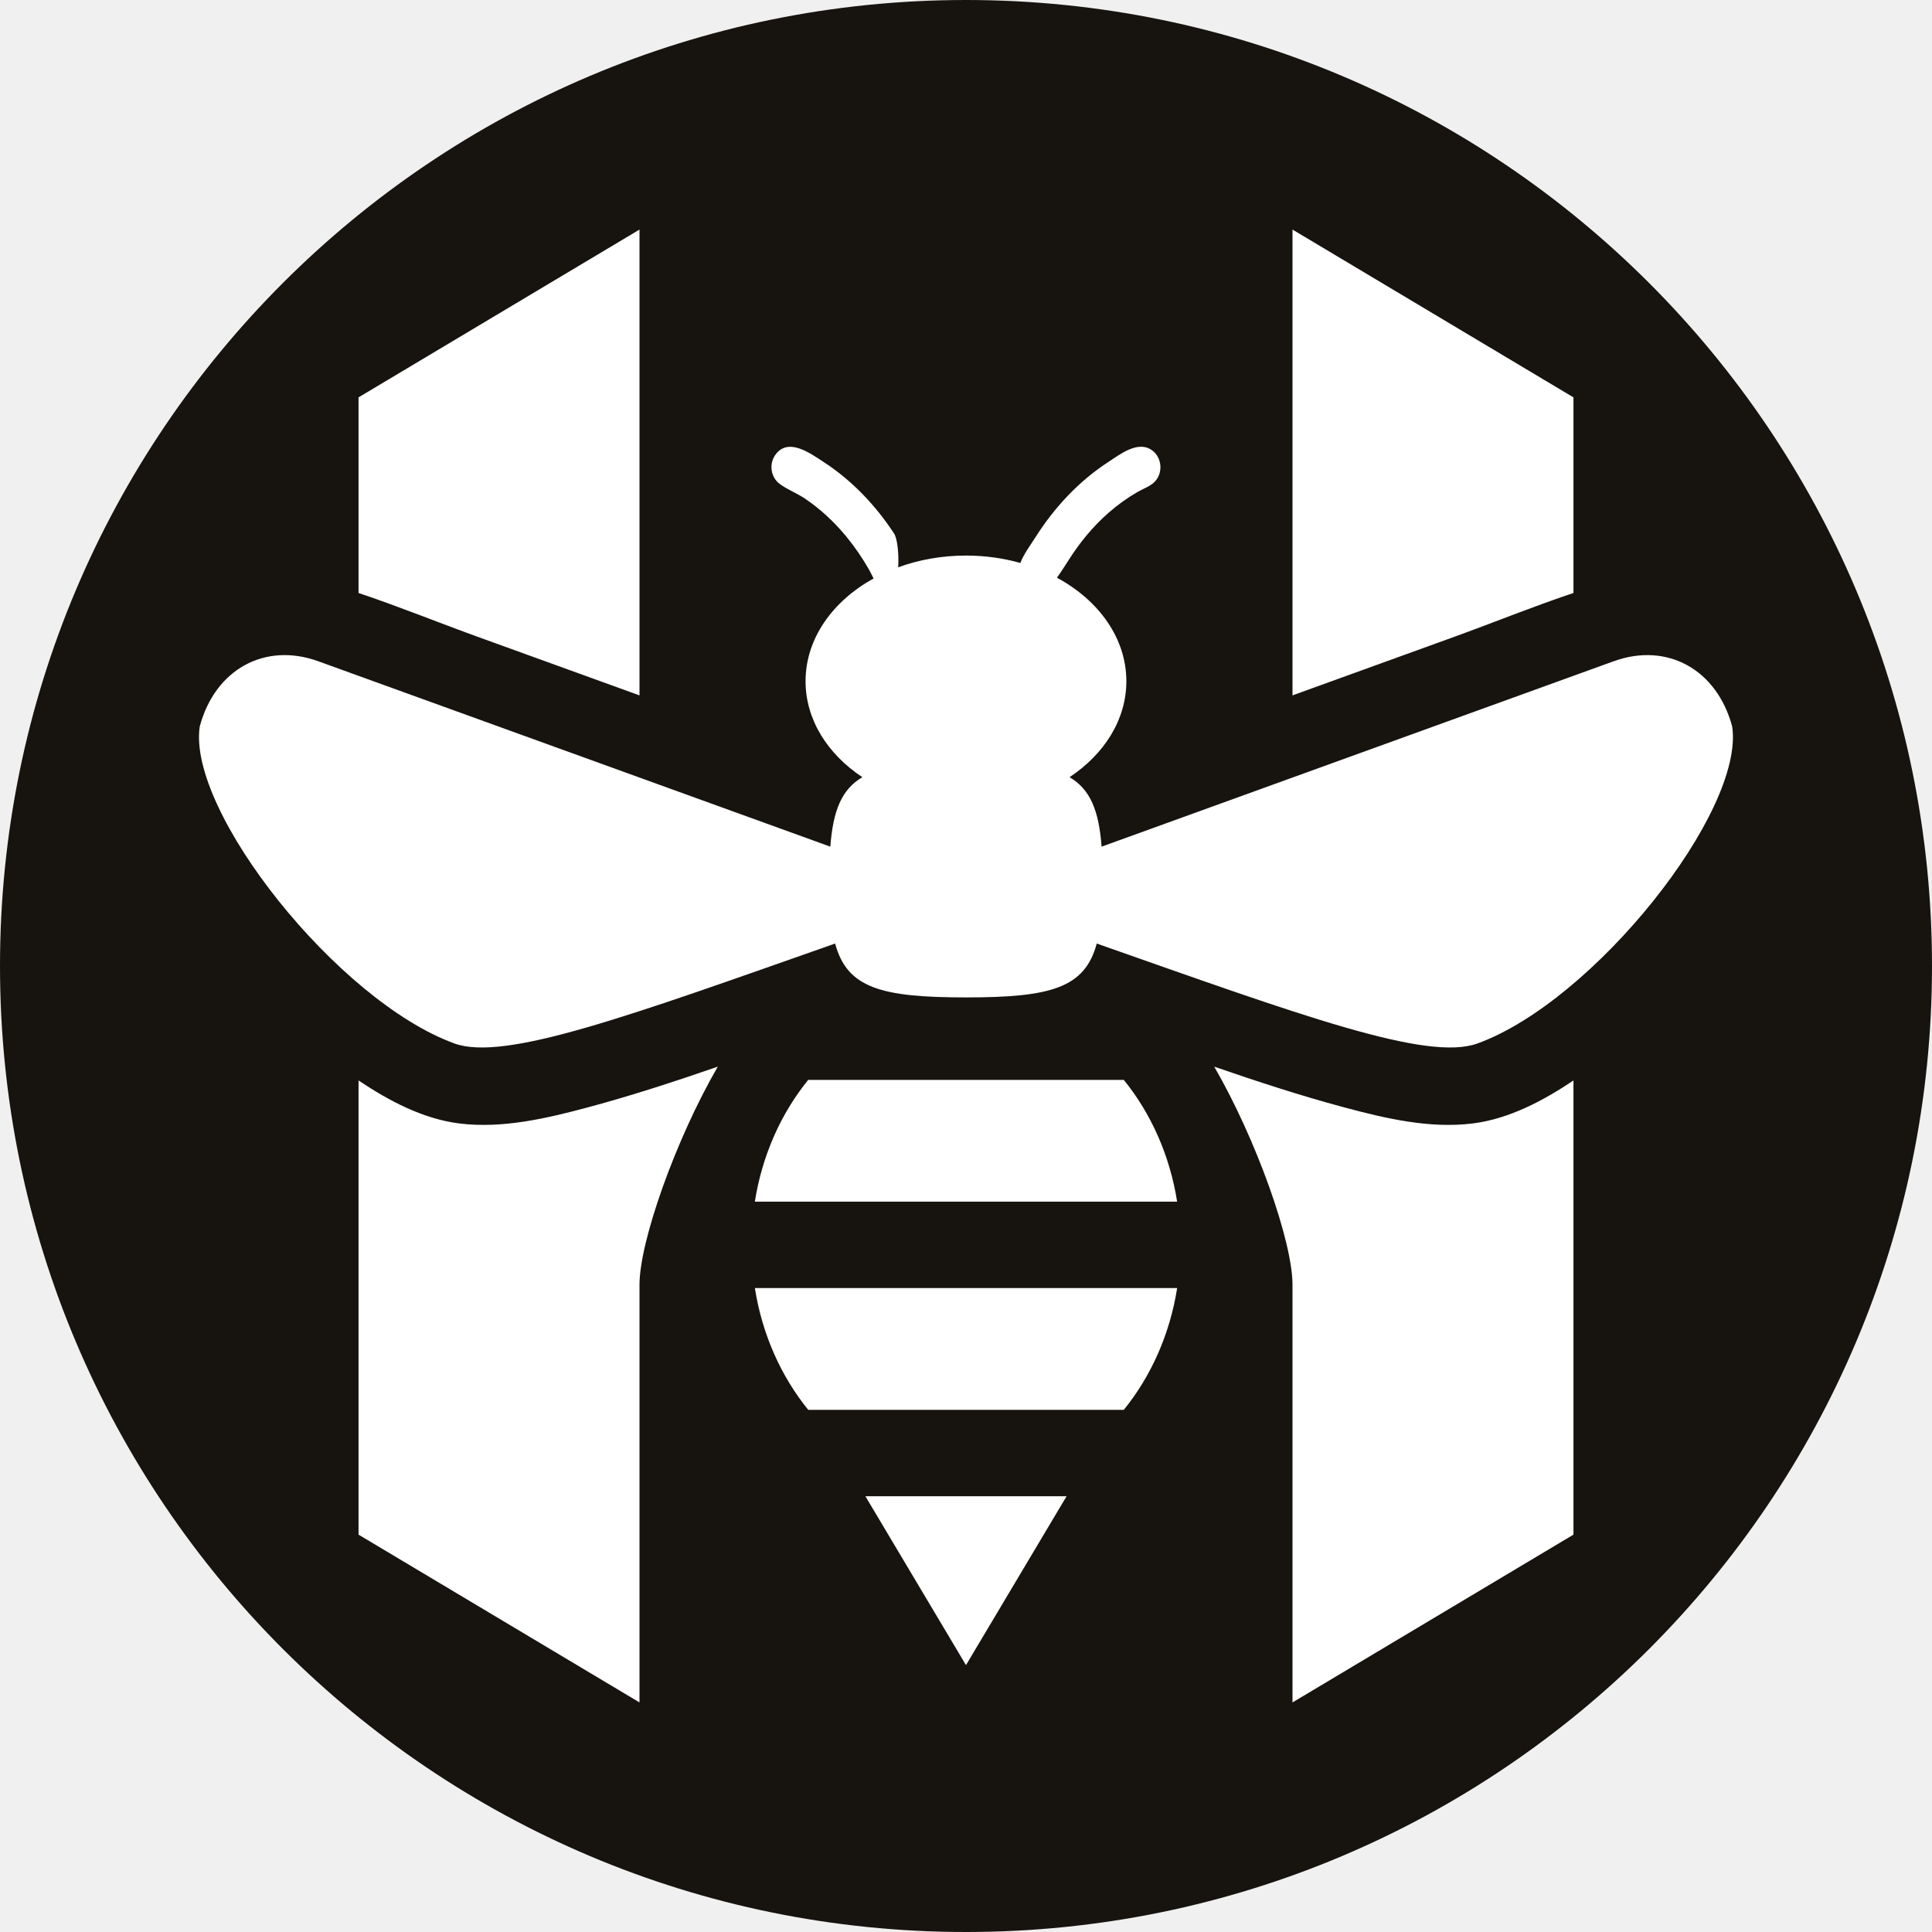
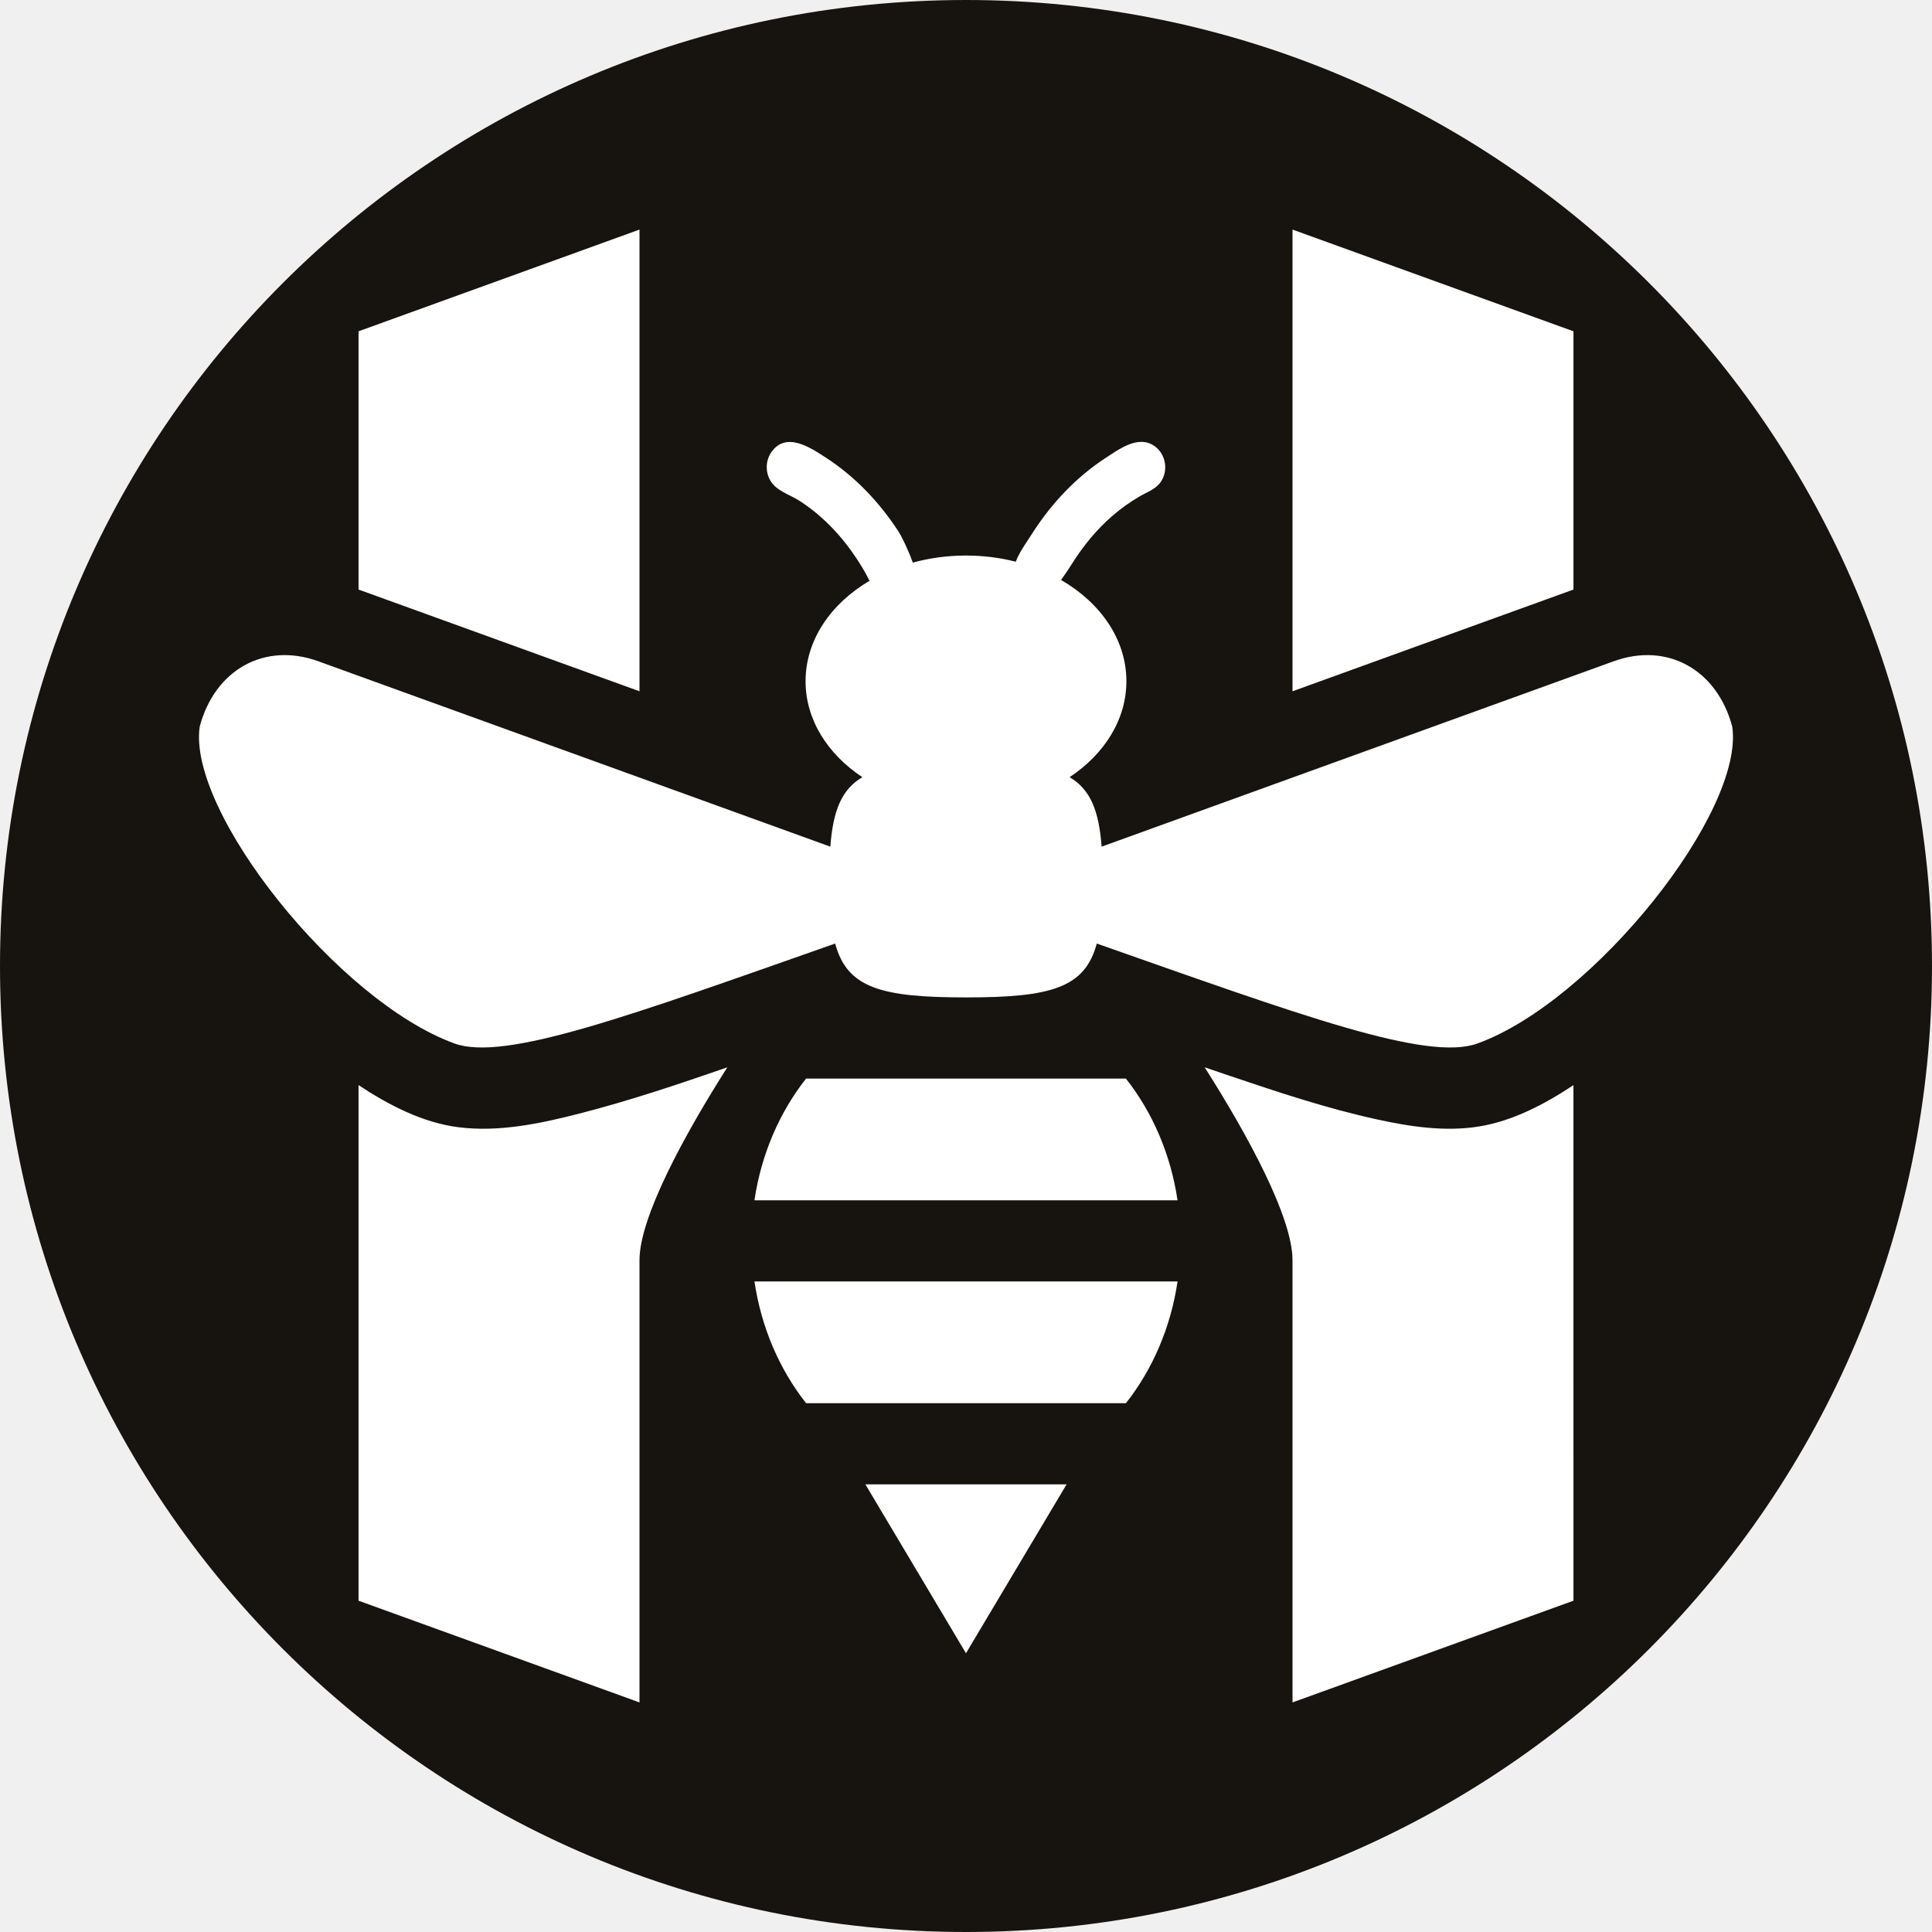
<svg xmlns="http://www.w3.org/2000/svg" viewBox="-500 -500 1000 1000" role="img" aria-label="HIVE">
  <circle r="500" fill="#171410" />
-   <path fill="#ffffff" d="M-169,381.17l-145.42,-86.85l0,-235.07c15.72,10.55 33.41,19.88 52,22.23c22.38,2.82 45.41,-2.6 66.92,-8.37c22.6,-6.06 44.87,-13.37 67.02,-21.01c-21.79,37.62 -40.52,90.44 -40.52,112.9l0,12.88l0,0zM-314.42,-294.32l145.42,-86.85l0,241.1c-27.86,-10.09 -55.72,-20.17 -83.58,-30.26c-20.56,-7.44 -41.05,-15.77 -61.84,-22.75zM169,-381.17l145.42,86.85v101.24c-20.79,6.97 -41.28,15.3 -61.84,22.75c-27.86,10.09 -55.72,20.17 -83.58,30.26zM314.42,294.32l-145.42,86.85v-203.29l0,0v-12.88c0,-22.46 -18.73,-75.28 -40.52,-112.9c22.14,7.64 44.42,14.94 67.02,21.01c21.51,5.77 44.55,11.2 66.92,8.37c18.59,-2.35 36.27,-11.67 52,-22.23zM-264.74,40.11c-60.28,-21.83 -138.41,-120.12 -131.88,-164.06c7.88,-29.45 33.57,-43.84 61.39,-33.77l265.01,95.95c1.39,-18.59 5.79,-29.61 16.58,-35.96c-17.98,-11.93 -29.4,-29.75 -29.4,-49.67c0,-21.98 13.91,-41.41 35.21,-53.19c-0.84,-1.62 -1.6,-3.27 -2.45,-4.74c-3.43,-5.94 -7.29,-11.62 -11.62,-16.89c-6.19,-7.54 -13.35,-14.22 -21.35,-19.64c-4.17,-2.82 -9.08,-4.66 -13.11,-7.61c-4.59,-3.35 -5.72,-10.12 -2.48,-14.87c6.59,-9.67 18.28,-1 25.2,3.5c14.55,9.47 26.79,22.31 36.42,37c1.66,2.53 2.56,10.39 2.12,17.48c10.66,-3.9 22.55,-6.08 35.09,-6.08c9.88,0 19.36,1.35 28.14,3.83c1.82,-4.75 5.43,-9.53 7.87,-13.38c9.82,-15.45 22.45,-28.98 37.61,-38.85c6.16,-4.01 15.39,-11.33 22.65,-6.11c5.19,3.73 5.88,11.65 1.43,16.28c-2.35,2.45 -5.96,3.61 -8.84,5.27c-5.3,3.06 -10.31,6.66 -14.95,10.71c-8.03,7.01 -14.91,15.35 -20.67,24.42c-1.3,2.04 -3.67,5.79 -6.16,9.29c21.71,11.73 35.93,31.36 35.93,53.58c0,19.91 -11.42,37.73 -29.4,49.67c10.79,6.35 15.19,17.37 16.58,35.96l265.01,-95.95c27.82,-10.07 53.51,4.32 61.39,33.77c6.54,43.94 -71.6,142.23 -131.88,164.06c-26.15,9.47 -91.24,-14.55 -197.02,-51.73c-6.2,22.98 -23.68,27.88 -67.71,27.88c-44.03,0 -61.51,-4.9 -67.71,-27.88c-105.78,37.18 -170.87,61.2 -197.02,51.73zM-109.29,121.97c3.8,-24.07 13.61,-45.77 27.61,-63.02h163.35c14,17.25 23.82,38.95 27.61,63.02zM109.29,166.7c-3.8,24.07 -13.61,45.77 -27.61,63.02l-163.35,0c-14,-17.25 -23.82,-38.95 -27.61,-63.02zM-52.08,274.44h104.15l-52.08,87.42z" />
+   <path fill="#ffffff" d="M-169,381.17l-145.42,-52.65l0,-266.87c15.71,10.41 33.29,19.48 51.75,21.81c21.04,2.66 42.61,-1.95 62.92,-7.17c25.77,-6.63 51.06,-15.12 76.21,-23.84c-22.5,35.38 -45.46,77.68 -45.46,99.85l0,15l0,0zM-314.42,-328.52l145.42,-52.65l0,238.97c-33.74,-12.22 -67.47,-24.43 -101.21,-36.65c-12.68,-4.59 -25.35,-9.18 -38.03,-13.77c-2.07,-0.75 -4.12,-1.49 -6.18,-2.2zM169,-381.17l145.42,52.65l0,133.68c-2.06,0.73 -4.11,1.48 -6.18,2.23c-13.15,4.76 -26.29,9.52 -39.44,14.28c-33.27,12.05 -66.53,24.09 -99.8,36.14zM314.42,328.52l-145.42,52.65v-213.86l0,0v-15c0,-22.18 -22.98,-64.5 -45.48,-99.88c4.39,1.51 8.78,3 13.18,4.49c25.06,8.47 50.32,16.87 76.19,22.52c17.17,3.75 35.22,6.46 52.73,3.61c17.38,-2.83 33.92,-11.51 48.79,-21.38zM-264.74,40.11c-60.28,-21.83 -138.41,-120.12 -131.88,-164.06c7.88,-29.45 33.57,-43.84 61.39,-33.77l265.01,95.95c1.39,-18.59 5.79,-29.61 16.58,-35.96c-17.98,-11.93 -29.4,-29.75 -29.4,-49.67c0,-21.25 13,-40.11 33.1,-51.98c-0.82,-1.57 -1.59,-3.17 -2.45,-4.64c-3.94,-6.82 -8.46,-13.3 -13.62,-19.2c-5.86,-6.69 -12.54,-12.6 -19.93,-17.41c-4.24,-2.76 -10.01,-4.58 -13.53,-8.25c-4.31,-4.49 -4.9,-11.75 -1.37,-16.93c7.6,-11.14 20.31,-2.53 28.51,2.81c14.84,9.66 27.32,22.75 37.14,37.72c2.12,3.23 5.45,10.3 7.65,16.49c8.62,-2.37 17.88,-3.66 27.53,-3.66c8.99,0 17.66,1.12 25.77,3.19c1.88,-5.03 5.58,-10.02 8.2,-14.14c10.01,-15.76 22.89,-29.54 38.36,-39.6c7.17,-4.67 17.03,-12.04 25.36,-6.04c5.71,4.11 7.17,12.48 3.2,18.39c-2.58,3.84 -7.02,5.28 -10.81,7.47c-5.17,2.98 -10.05,6.48 -14.57,10.43c-7.85,6.85 -14.57,15 -20.2,23.87c-1.23,1.94 -3.56,5.55 -6.11,9.07c20.52,11.84 33.83,30.91 33.83,52.41c0,19.91 -11.42,37.73 -29.4,49.67c10.79,6.35 15.19,17.37 16.58,35.96l265.01,-95.95c27.82,-10.07 53.51,4.32 61.39,33.77c6.54,43.94 -71.6,142.23 -131.88,164.06c-26.15,9.47 -91.24,-14.55 -197.02,-51.73c-6.2,22.98 -23.68,27.88 -67.71,27.88c-44.03,0 -61.51,-4.9 -67.71,-27.88c-105.78,37.18 -170.87,61.2 -197.02,51.73zM-109.5,121.28c3.54,-23.98 13.05,-45.66 26.73,-63.02l165.53,0c13.68,17.36 23.19,39.04 26.73,63.02zM109.5,163.28c-3.54,23.98 -13.05,45.66 -26.73,63.02l-165.53,0c-13.68,-17.36 -23.19,-39.04 -26.73,-63.02zM-52.08,268.3h104.15l-52.08,87.42z" />
</svg>
